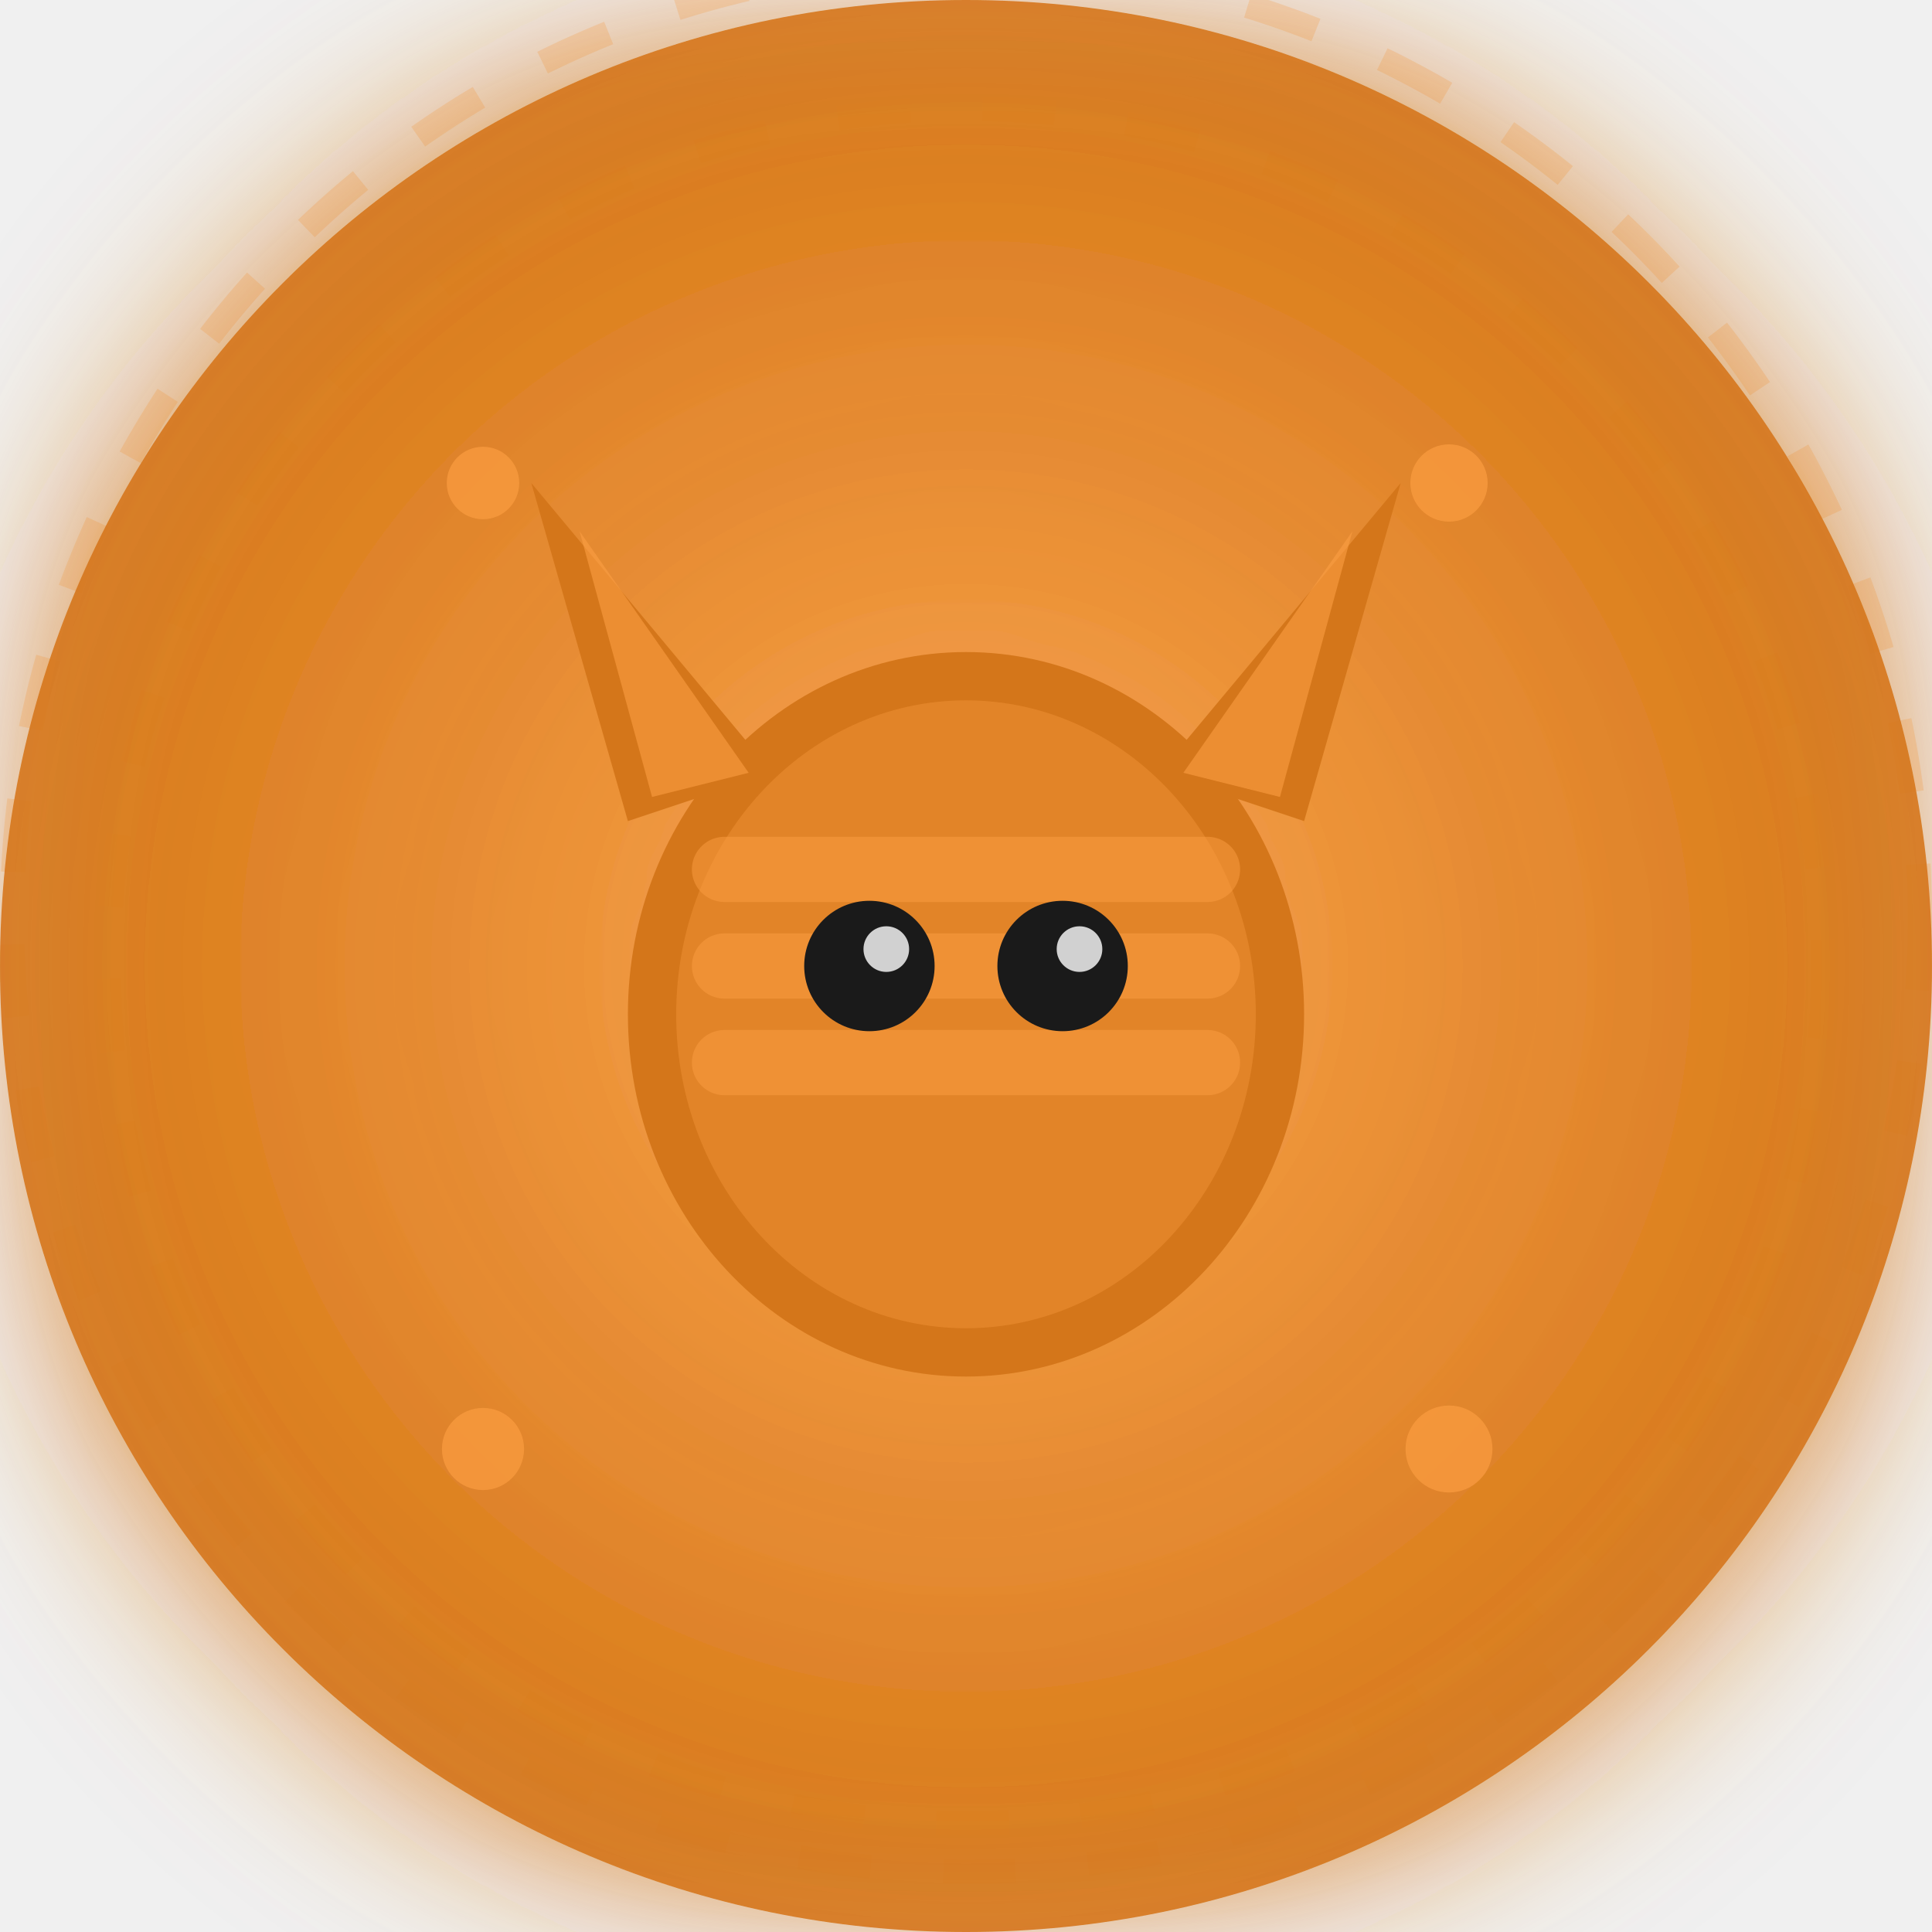
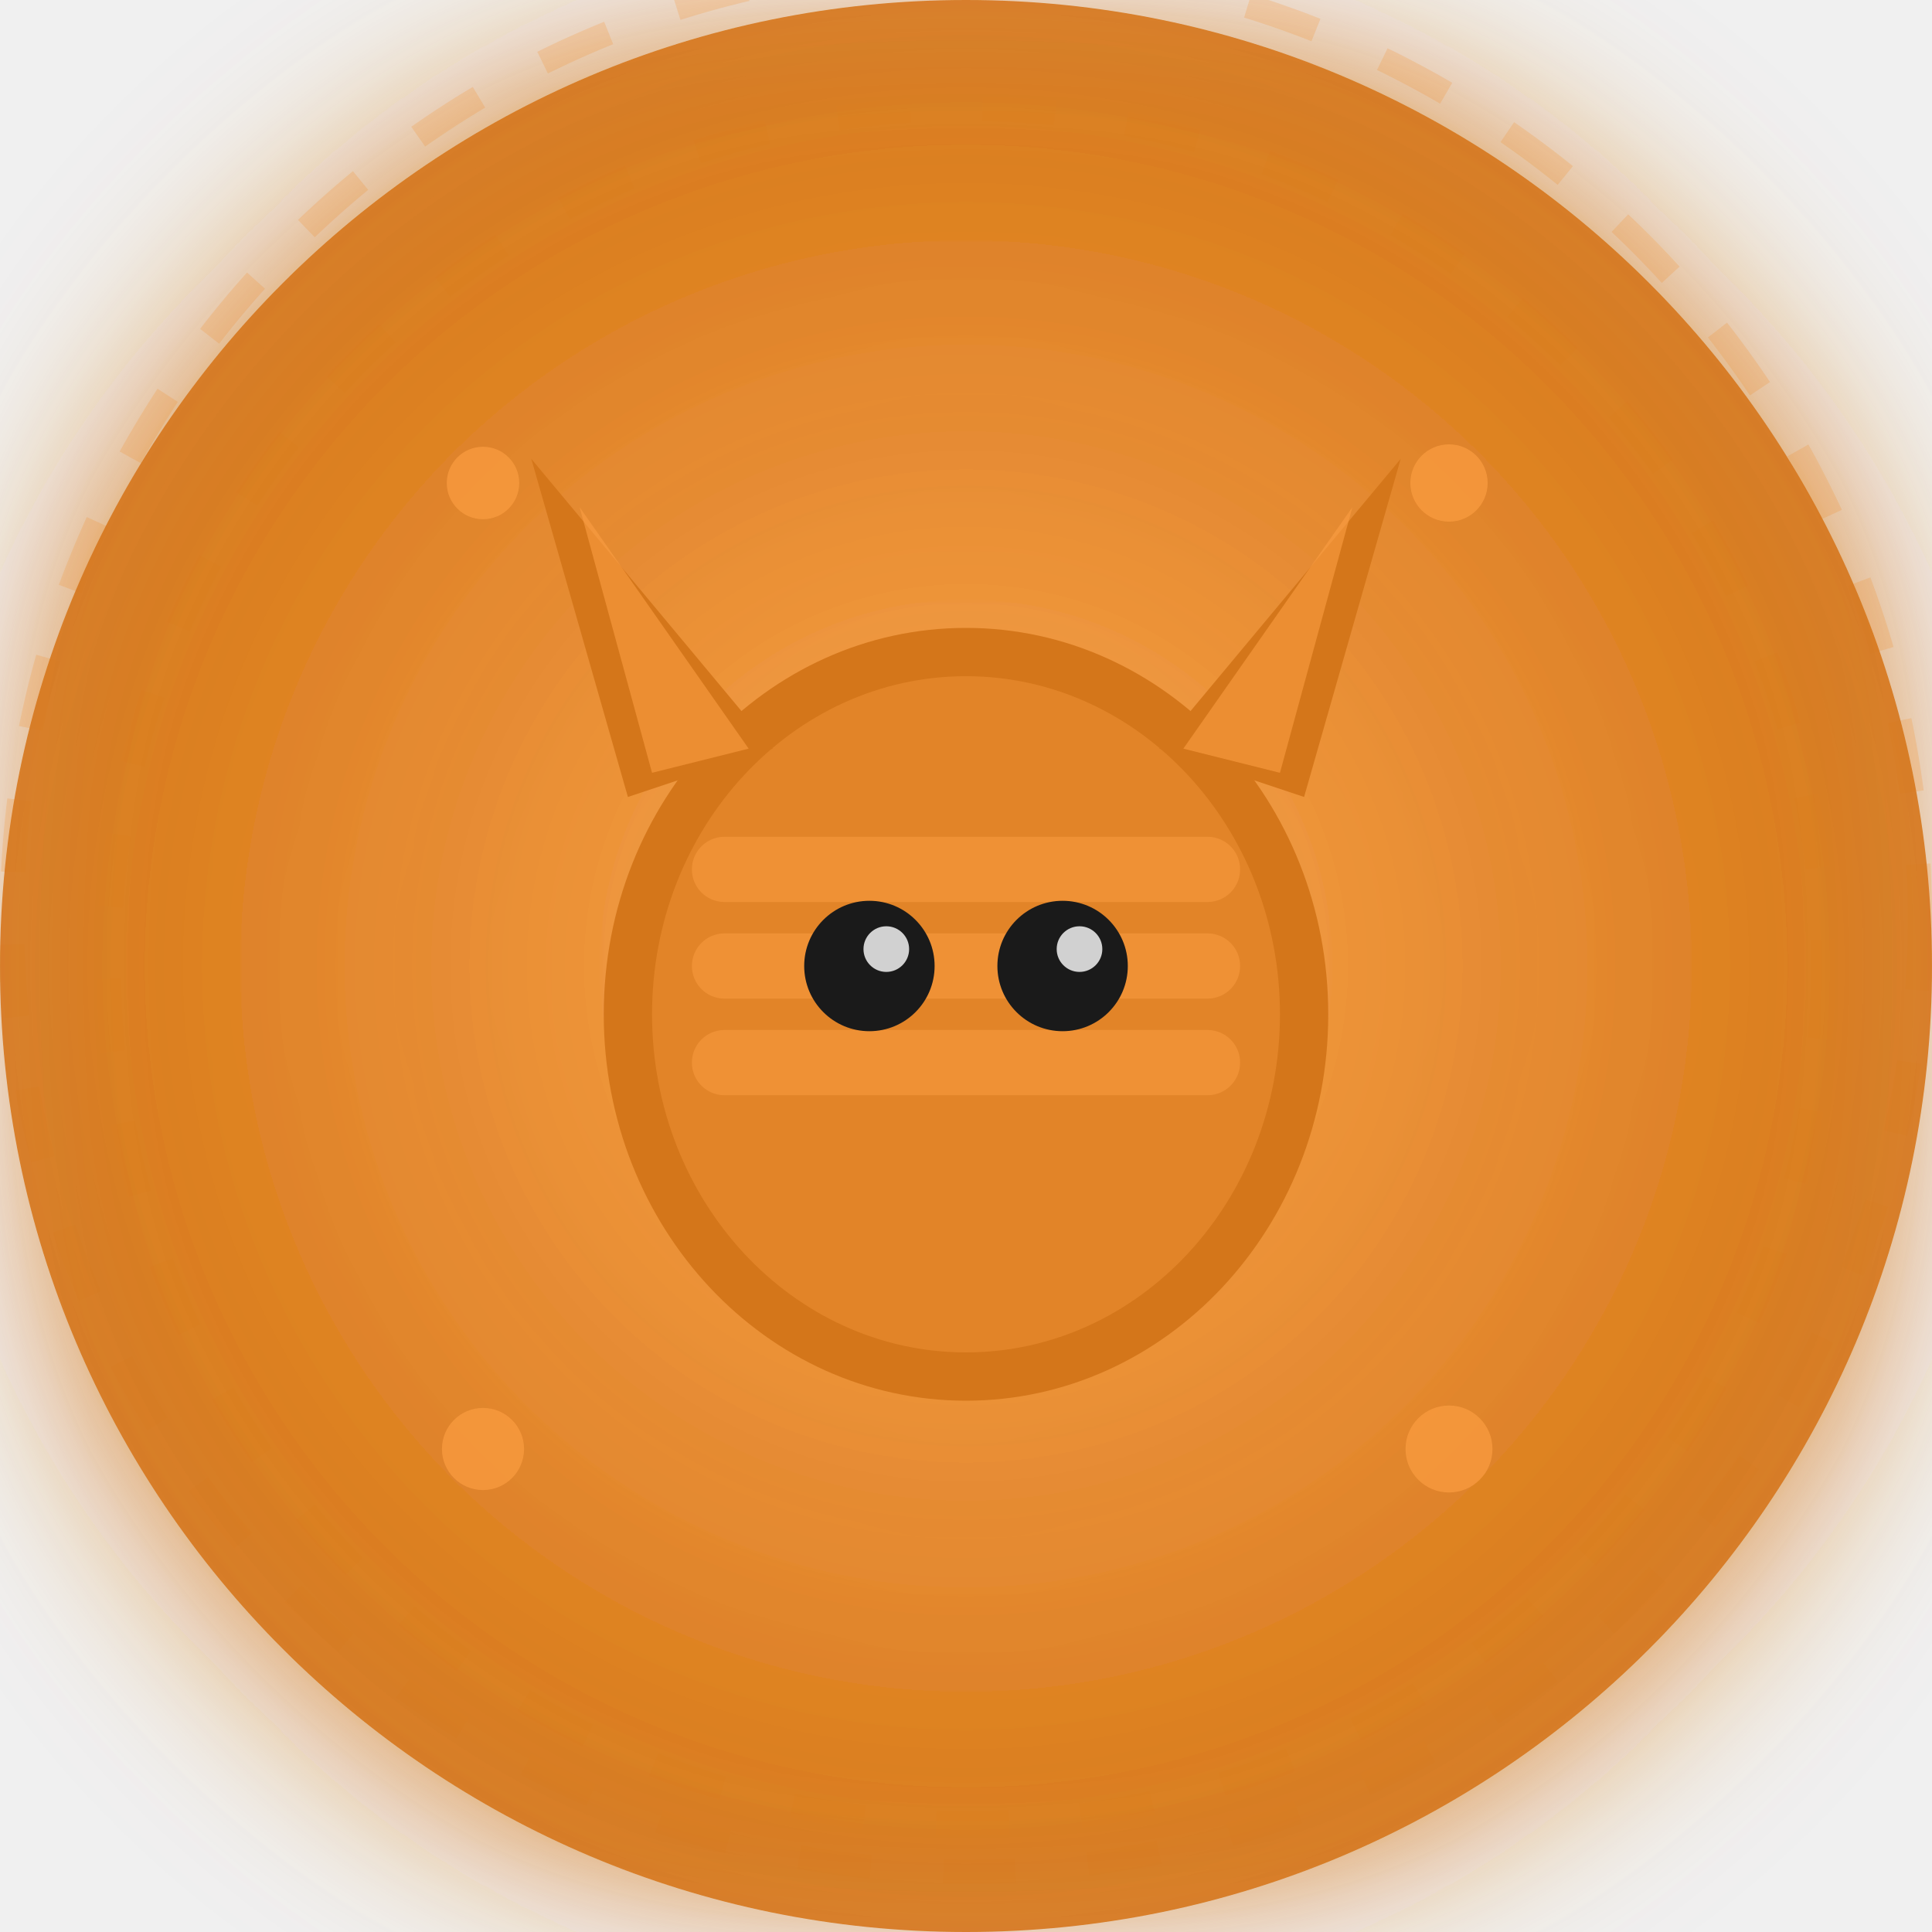
<svg xmlns="http://www.w3.org/2000/svg" viewBox="0 0 80 80">
  <defs>
    <filter id="gf0208" x="-60%" y="-60%" width="220%" height="220%">
      <feGaussianBlur stdDeviation="4" result="blur" />
      <feMerge>
        <feMergeNode in="blur" />
        <feMergeNode in="SourceGraphic" />
      </feMerge>
    </filter>
    <radialGradient id="bgg0208" cx="50%" cy="50%" r="50%">
      <stop offset="0%" stop-color="#FC9E42" stop-opacity="0.7" />
      <stop offset="100%" stop-color="#D4761A" stop-opacity="0.9" />
    </radialGradient>
  </defs>
  <circle cx="40" cy="40" r="35.5" fill="none" stroke="#FC9E4280" stroke-width="1" stroke-dasharray="3,3" opacity="0.5" />
  <circle cx="40" cy="38" r="39.5" fill="none" stroke="#FC9E4280" stroke-width="1" stroke-dasharray="3,3" opacity="0.5" />
  <circle cx="40" cy="40" r="40" fill="url(#bgg0208)" filter="url(#gf0208)" />
-   <ellipse cx="40" cy="42" rx="14" ry="15" fill="#D4761A" />
-   <ellipse cx="40" cy="42" rx="12" ry="13" fill="#FC9E42" opacity="0.35" />
+   <ellipse cx="40" cy="42" rx="15" ry="16" fill="#D4761A" />
+   <ellipse cx="40" cy="42" rx="13" ry="14" fill="#FC9E42" opacity="0.35" />
  <path d="M30,36 L50,36" stroke="#FC9E42" stroke-width="2.7" opacity="0.5" stroke-linecap="round" />
  <path d="M30,40 L50,40" stroke="#FC9E42" stroke-width="2.7" opacity="0.5" stroke-linecap="round" />
  <path d="M30,44 L50,44" stroke="#FC9E42" stroke-width="2.7" opacity="0.5" stroke-linecap="round" />
-   <polygon points="26,34 22,20 32,32" fill="#D4761A" />
-   <polygon points="54,34 58,20 48,32" fill="#D4761A" />
-   <polygon points="27,33 24,22 31,32" fill="#FC9E42" opacity="0.6" />
-   <polygon points="53,33 56,22 49,32" fill="#FC9E42" opacity="0.6" />
+   <polygon points="26,33 22,19 32,31" fill="#D4761A" />
+   <polygon points="54,33 58,19 48,31" fill="#D4761A" />
+   <polygon points="27,32 24,21 31,31" fill="#FC9E42" opacity="0.6" />
+   <polygon points="53,32 56,21 49,31" fill="#FC9E42" opacity="0.6" />
  <circle cx="36" cy="40" r="2.7" fill="#1A1A1A" />
  <circle cx="36.7" cy="39.3" r="0.945" fill="white" opacity="0.8" />
  <circle cx="44" cy="40" r="2.7" fill="#1A1A1A" />
  <circle cx="44.7" cy="39.3" r="0.945" fill="white" opacity="0.8" />
  <circle cx="20" cy="20" r="1.5" fill="#FC9E42C0" opacity="0.9" />
  <circle cx="60" cy="20" r="1.6" fill="#FC9E42C0" opacity="0.9" />
  <circle cx="20" cy="60" r="1.7" fill="#FC9E42C0" opacity="0.9" />
  <circle cx="60" cy="60" r="1.8" fill="#FC9E42C0" opacity="0.9" />
</svg>
